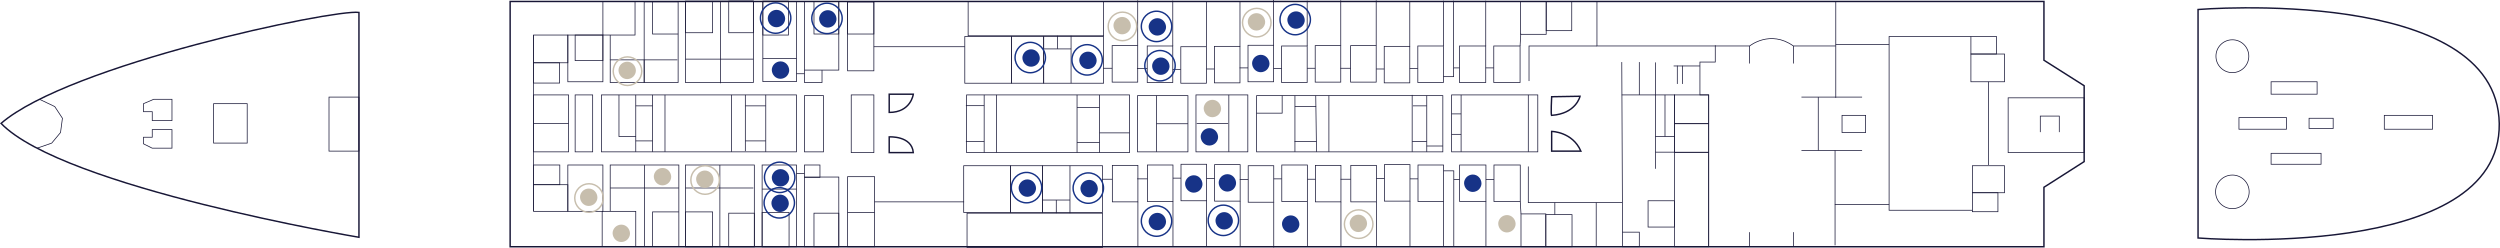
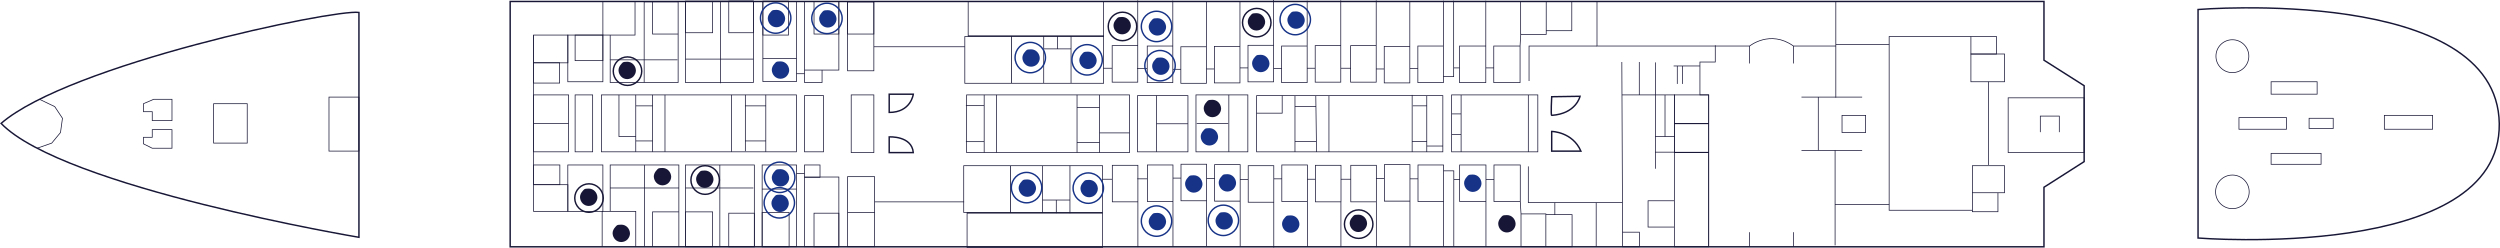
- <svg xmlns="http://www.w3.org/2000/svg" viewBox="0 0 3421.93 339.26">
+ <svg xmlns="http://www.w3.org/2000/svg" id="Layer_1" version="1.1" viewBox="0 0 3421.9 339.3">
  <defs>
-     <style>.cls-1{stroke:#c7bead;}.cls-1,.cls-2,.cls-3,.cls-4{fill:none;stroke-miterlimit:10;}.cls-1,.cls-2,.cls-4{stroke-width:2px;}.cls-2{stroke:#173387;}.cls-5{fill:#173387;}.cls-3,.cls-4{stroke:#171636;}.cls-6{fill:#c7bead;}</style>
+     <style>.st0{stroke:#173387}.st0,.st1,.st2{fill:none;stroke-miterlimit:10}.st0,.st2{stroke-width:2px}.st3{fill:#171636}.st4{fill:#173387}.st1,.st2{stroke:#171636}</style>
  </defs>
  <g id="_3eme_plan">
-     <path class="cls-4" d="M3008.63,12.99v312.78s415,33.12,412.28-156.59c-2.72-189.71-412.28-156.19-412.28-156.19Z" />
-     <rect class="cls-3" x="3263.56" y="157.89" width="65.98" height="18.99" />
-     <rect class="cls-3" x="3160.59" y="161.88" width="32.99" height="13.99" />
-     <rect class="cls-3" x="3108.61" y="111.92" width="62.98" height="16.99" />
-     <rect class="cls-3" x="3064.62" y="160.88" width="64.98" height="15.99" />
-     <rect class="cls-3" x="3108.61" y="209.85" width="68.39" height="14.99" />
-     <circle class="cls-3" cx="3055.61" cy="262.6" r="22.99" />
-     <circle class="cls-3" cx="3055.61" cy="76.94" r="22.48" />
-     <polygon class="cls-4" points="2797.69 2 2797.69 82.44 2852.74 117.35 2852.74 221.18 2797.69 256.32 2797.69 337.76 698.26 337.76 698.26 2 2797.69 2" />
-     <rect class="cls-3" x="2748.7" y="133.9" width="104.03" height="74.95" />
-     <rect class="cls-3" x="2697.72" y="73.95" width="45.99" height="37.97" />
-     <rect class="cls-3" x="2699.72" y="226.84" width="43.99" height="36.97" />
-     <rect class="cls-3" x="2699.72" y="263.81" width="34.99" height="25.98" />
-     <rect class="cls-3" x="2697.72" y="49.96" width="34.99" height="23.98" />
-     <polyline class="cls-3" points="2792.69 180.87 2792.69 158.89 2818.69 158.89 2818.69 180.87" />
-     <line class="cls-3" x1="2721.71" y1="111.92" x2="2721.71" y2="225.84" />
-     <polyline class="cls-3" points="2697.72 49.96 2585.75 49.96 2585.75 287.79 2699.72 287.79" />
-     <polyline class="cls-3" points="2511.77 335.76 2511.77 279.8 2585.75 279.8" />
-     <polyline class="cls-3" points="2512.77 2 2512.77 60.96 2585.75 60.96" />
-     <line class="cls-3" x1="2511.77" y1="279.8" x2="2511.77" y2="205.85" />
-     <line class="cls-3" x1="2465.78" y1="205.85" x2="2548.76" y2="205.85" />
-     <line class="cls-3" x1="2512.77" y1="60.96" x2="2512.77" y2="133.9" />
-     <line class="cls-3" x1="2548.76" y1="132.9" x2="2465.78" y2="132.9" />
-     <line class="cls-3" x1="2488.78" y1="132.9" x2="2488.78" y2="205.85" />
-     <rect class="cls-3" x="2521.33" y="157.89" width="32.29" height="23.49" />
-     <path class="cls-3" d="M2185.86,2v60.96h208.94s28.08-22.79,59.98,0h57.98" />
-     <polyline class="cls-3" points="2347.81 61.96 2347.81 84.94 2326.82 84.94 2326.82 129.91 2338.82 129.91 2338.82 337.76" />
-     <rect class="cls-3" x="2291.83" y="129.91" width="46.99" height="38.97" />
-     <rect class="cls-3" x="2291.83" y="169.38" width="46.99" height="38.97" />
-     <rect class="cls-3" x="2291.83" y="208.85" width="46.99" height="128.91" />
-     <rect class="cls-3" x="2255.84" y="274.8" width="35.99" height="35.99" />
-     <rect class="cls-3" x="2220.85" y="317.77" width="22.99" height="19.99" />
-     <rect class="cls-3" x="2265.84" y="129.91" width="26.3" height="78.37" />
-     <line class="cls-3" x1="2290.83" y1="90.29" x2="2326.82" y2="90.29" />
-     <line class="cls-3" x1="2302.77" y1="114.91" x2="2302.77" y2="89.94" />
-     <line class="cls-3" x1="2295.83" y1="114.92" x2="2295.83" y2="89.94" />
-     <polyline class="cls-3" points="2219.85 129.91 2265.84 129.91 2265.84 85.42" />
-     <line class="cls-3" x1="2243.84" y1="84.94" x2="2243.84" y2="129.91" />
-     <line class="cls-3" x1="2219.85" y1="84.94" x2="2220.85" y2="317.77" />
-     <line class="cls-3" x1="2278.99" y1="129.91" x2="2278.99" y2="186.87" />
-     <line class="cls-3" x1="2265.84" y1="208.28" x2="2265.84" y2="231.03" />
-     <line class="cls-3" x1="2394.8" y1="62.95" x2="2394.8" y2="86.94" />
-     <line class="cls-3" x1="2454.78" y1="62.95" x2="2454.78" y2="86.94" />
-     <line class="cls-3" x1="2394.8" y1="337.76" x2="2394.8" y2="317.77" />
-     <line class="cls-3" x1="2454.78" y1="337.76" x2="2454.78" y2="317.77" />
-     <polyline class="cls-3" points="2091.88 227.84 2091.88 277.3 2220.35 277.3" />
-     <line class="cls-3" x1="2184.84" y1="337.76" x2="2184.84" y2="277.3" />
-     <rect class="cls-3" x="2115.88" y="293.79" width="35.86" height="43.97" />
-     <rect class="cls-3" x="2081.89" y="292.79" width="33.99" height="44.97" />
-     <rect class="cls-3" x="2044.9" y="225.84" width="35.99" height="49.96" />
-     <rect class="cls-3" x="1997.91" y="225.84" width="35.99" height="49.96" />
-     <rect class="cls-3" x="1986.91" y="129.91" width="117.97" height="77.94" />
-     <polyline class="cls-3" points="2185.86 62.95 2092.88 62.95 2092.88 110.92" />
-     <line class="cls-3" x1="2080.89" y1="275.8" x2="2081.89" y2="292.79" />
-     <line class="cls-3" x1="2128.22" y1="277.3" x2="2128.22" y2="293.79" />
-     <line class="cls-3" x1="2033.9" y1="275.8" x2="2033.9" y2="337.76" />
-     <line class="cls-3" x1="2033.9" y1="245.82" x2="2044.9" y2="245.82" />
-     <polyline class="cls-3" points="1997.91 245.82 1989.91 245.82 1989.91 337.76" />
-     <polyline class="cls-3" points="1989.91 245.82 1989.91 233.83 1975.92 233.83" />
-     <line class="cls-3" x1="1999.91" y1="129.91" x2="1999.91" y2="207.85" />
-     <line class="cls-3" x1="1986.91" y1="183.87" x2="1999.91" y2="183.87" />
-     <line class="cls-3" x1="1986.91" y1="155.89" x2="1999.91" y2="155.89" />
-     <line class="cls-3" x1="2091.88" y1="129.91" x2="2091.88" y2="207.85" />
-     <line class="cls-3" x1="2265.64" y1="186.87" x2="2292.13" y2="186.87" />
-     <path class="cls-4" d="M2123.87,206.85v-26.98s28.46.4,39.99,26.98h-39.99Z" />
-     <path class="cls-4" d="M2123.87,157.89c-1.37.1,0-25.48,0-25.48l38.84-.65s-5.14,23.79-38.84,26.14Z" />
-     <rect class="cls-3" x="2081.39" y="2" width="34.99" height="44.97" />
-     <rect class="cls-3" x="2116.38" y="2" width="34.99" height="39.97" />
-     <rect class="cls-3" x="1940.92" y="225.84" width="34.99" height="49.96" />
-     <line class="cls-3" x1="1975.92" y1="337.76" x2="1975.92" y2="275.8" />
-     <line class="cls-3" x1="1940.92" y1="244.82" x2="1929.92" y2="244.82" />
-     <rect class="cls-3" x="1894.94" y="225.34" width="34.99" height="49.96" />
-     <line class="cls-3" x1="1929.93" y1="337.26" x2="1929.93" y2="275.3" />
-     <line class="cls-3" x1="1894.94" y1="244.33" x2="1883.94" y2="244.33" />
-     <rect class="cls-3" x="1848.95" y="226.34" width="34.99" height="49.96" />
-     <line class="cls-3" x1="1883.94" y1="338.26" x2="1883.94" y2="276.3" />
-     <line class="cls-3" x1="1848.95" y1="245.32" x2="1834.95" y2="245.32" />
-     <rect class="cls-3" x="1800.46" y="226.34" width="34.99" height="49.96" />
-     <line class="cls-3" x1="1835.45" y1="338.26" x2="1835.45" y2="276.3" />
-     <line class="cls-3" x1="1800.46" y1="245.32" x2="1789.46" y2="245.32" />
-     <rect class="cls-3" x="1754.48" y="225.84" width="34.99" height="49.96" />
-     <line class="cls-3" x1="1789.47" y1="337.76" x2="1789.47" y2="275.8" />
-     <line class="cls-3" x1="1754.48" y1="244.82" x2="1743.48" y2="244.82" />
-     <rect class="cls-3" x="1708.49" y="226.84" width="34.99" height="49.96" />
-     <line class="cls-3" x1="1743.48" y1="338.76" x2="1743.48" y2="276.8" />
-     <line class="cls-3" x1="1708.49" y1="245.82" x2="1696.99" y2="245.82" />
-     <rect class="cls-3" x="1662.5" y="225.34" width="34.99" height="49.96" />
-     <line class="cls-3" x1="1697.49" y1="337.26" x2="1697.49" y2="275.3" />
-     <line class="cls-3" x1="1662.5" y1="244.33" x2="1651.5" y2="244.33" />
-     <rect class="cls-3" x="1616.52" y="224.84" width="34.99" height="49.96" />
-     <line class="cls-3" x1="1651.51" y1="336.76" x2="1651.51" y2="274.8" />
-     <line class="cls-3" x1="1616.52" y1="243.83" x2="1605.52" y2="243.83" />
-     <rect class="cls-3" x="1570.53" y="225.84" width="34.99" height="49.96" />
-     <line class="cls-3" x1="1605.52" y1="337.76" x2="1605.52" y2="275.8" />
-     <line class="cls-3" x1="1570.53" y1="244.82" x2="1556.53" y2="244.82" />
-     <rect class="cls-3" x="1522.54" y="226.34" width="34.99" height="49.96" />
-     <line class="cls-3" x1="1557.53" y1="338.26" x2="1557.53" y2="276.3" />
-     <line class="cls-3" x1="1522.54" y1="245.32" x2="1508.54" y2="245.32" />
-     <rect class="cls-3" x="2044.64" y="62.95" width="35.99" height="49.96" />
-     <rect class="cls-3" x="1997.66" y="62.95" width="35.99" height="49.96" />
-     <line class="cls-3" x1="2080.63" y1="62.95" x2="2081.63" y2="45.97" />
-     <line class="cls-3" x1="2033.65" y1="62.95" x2="2033.65" y2="1" />
-     <line class="cls-3" x1="2033.65" y1="92.93" x2="2044.64" y2="92.93" />
-     <polyline class="cls-3" points="1997.66 92.94 1989.66 92.94 1989.66 1" />
-     <polyline class="cls-3" points="1989.66 92.94 1989.66 104.92 1975.66 104.92" />
-     <rect class="cls-3" x="1940.67" y="62.95" width="34.99" height="49.96" />
-     <line class="cls-3" x1="1975.66" y1="1" x2="1975.66" y2="62.95" />
-     <line class="cls-3" x1="1940.67" y1="93.93" x2="1929.67" y2="93.93" />
-     <rect class="cls-3" x="1894.69" y="63.45" width="34.99" height="49.96" />
-     <line class="cls-3" x1="1929.68" y1="1.5" x2="1929.68" y2="63.45" />
-     <line class="cls-3" x1="1894.69" y1="94.43" x2="1883.69" y2="94.43" />
-     <rect class="cls-3" x="1848.7" y="62.45" width="34.99" height="49.96" />
-     <line class="cls-3" x1="1883.69" y1=".5" x2="1883.69" y2="62.45" />
-     <line class="cls-3" x1="1848.7" y1="93.43" x2="1834.7" y2="93.43" />
-     <rect class="cls-3" x="1800.21" y="62.46" width="34.99" height="49.96" />
-     <line class="cls-3" x1="1835.2" y1=".5" x2="1835.2" y2="62.46" />
-     <line class="cls-3" x1="1800.21" y1="93.43" x2="1789.21" y2="93.43" />
-     <rect class="cls-3" x="1754.23" y="62.96" width="34.99" height="49.96" />
-     <line class="cls-3" x1="1789.22" y1="1" x2="1789.22" y2="62.96" />
-     <line class="cls-3" x1="1754.23" y1="93.93" x2="1743.23" y2="93.93" />
-     <rect class="cls-3" x="1708.24" y="61.96" width="34.99" height="49.96" />
-     <line class="cls-3" x1="1743.23" x2="1743.23" y2="61.96" />
-     <line class="cls-3" x1="1708.24" y1="92.93" x2="1696.74" y2="92.93" />
-     <rect class="cls-3" x="1662.25" y="63.45" width="34.99" height="49.96" />
-     <line class="cls-3" x1="1697.24" y1="1.5" x2="1697.24" y2="63.45" />
-     <line class="cls-3" x1="1662.25" y1="94.43" x2="1651.25" y2="94.43" />
-     <rect class="cls-3" x="1616.27" y="63.95" width="34.99" height="49.96" />
-     <line class="cls-3" x1="1651.26" y1="2" x2="1651.26" y2="63.95" />
-     <line class="cls-3" x1="1616.27" y1="94.93" x2="1605.26" y2="94.93" />
-     <rect class="cls-3" x="1570.28" y="62.95" width="34.99" height="49.96" />
-     <line class="cls-3" x1="1605.27" y1="1" x2="1605.27" y2="62.95" />
-     <line class="cls-3" x1="1570.28" y1="93.93" x2="1556.28" y2="93.93" />
-     <rect class="cls-3" x="1522.29" y="62.45" width="34.99" height="49.96" />
-     <line class="cls-3" x1="1557.28" y1=".5" x2="1557.28" y2="62.45" />
-     <line class="cls-3" x1="1522.29" y1="93.43" x2="1510.04" y2="93.43" />
-     <rect class="cls-3" x="1719.99" y="130.91" width="254.93" height="76.95" />
-     <rect class="cls-3" x="1637.01" y="129.91" width="70.98" height="77.94" />
-     <rect class="cls-3" x="1557.03" y="130.91" width="68.98" height="76.95" />
-     <rect class="cls-3" x="1323.09" y="129.91" width="222.94" height="78.94" />
-     <rect class="cls-3" x="1319.09" y="226.84" width="63.95" height="63.95" />
-     <rect class="cls-3" x="1427.07" y="226.84" width="81.98" height="63.95" />
-     <rect class="cls-3" x="1383.05" y="226.84" width="44.02" height="63.95" />
-     <rect class="cls-3" x="1323.66" y="291.79" width="185.38" height="46.97" />
-     <line class="cls-3" x1="1952.92" y1="130.91" x2="1952.92" y2="207.85" />
-     <line class="cls-3" x1="1932.93" y1="129.91" x2="1932.93" y2="207.85" />
-     <line class="cls-3" x1="1952.92" y1="144.9" x2="1933.93" y2="144.9" />
-     <line class="cls-3" x1="1952.92" y1="193.86" x2="1932.93" y2="193.86" />
-     <line class="cls-3" x1="1952.92" y1="199.85" x2="1974.92" y2="199.85" />
-     <line class="cls-3" x1="1818.96" y1="207.85" x2="1818.96" y2="130.91" />
-     <line class="cls-3" x1="1800.96" y1="130.91" x2="1801.96" y2="207.85" />
-     <line class="cls-3" x1="1772.47" y1="207.85" x2="1772.47" y2="130.91" />
-     <line class="cls-3" x1="1801.46" y1="145.9" x2="1772.47" y2="145.9" />
-     <line class="cls-3" x1="1801.96" y1="193.86" x2="1771.98" y2="193.86" />
-     <polyline class="cls-3" points="1719.99 154.89 1754.98 154.89 1754.98 130.91" />
-     <line class="cls-3" x1="1682" y1="129.91" x2="1682" y2="207.85" />
-     <line class="cls-3" x1="1638.01" y1="168.88" x2="1681" y2="168.88" />
-     <line class="cls-3" x1="1583.02" y1="130.91" x2="1583.02" y2="207.85" />
-     <line class="cls-3" x1="1626.01" y1="169.38" x2="1583.02" y2="169.38" />
-     <line class="cls-3" x1="1505.04" y1="129.91" x2="1505.04" y2="208.85" />
-     <line class="cls-3" x1="1546.03" y1="181.87" x2="1505.04" y2="181.87" />
-     <line class="cls-3" x1="1474.23" y1="129.91" x2="1474.23" y2="208.85" />
-     <line class="cls-3" x1="1505.04" y1="147.24" x2="1474.23" y2="147.24" />
-     <line class="cls-3" x1="1505.04" y1="194.86" x2="1474.23" y2="194.86" />
-     <line class="cls-3" x1="1364.08" y1="129.91" x2="1364.08" y2="208.85" />
-     <line class="cls-3" x1="1347.09" y1="129.91" x2="1347.09" y2="208.85" />
-     <line class="cls-3" x1="1322.09" y1="193.86" x2="1347.09" y2="193.86" />
-     <line class="cls-3" x1="1322.09" y1="144.64" x2="1347.09" y2="144.64" />
-     <line class="cls-3" x1="1464.54" y1="226.84" x2="1464.54" y2="291.79" />
-     <line class="cls-3" x1="1427.07" y1="273.8" x2="1464.54" y2="273.8" />
-     <line class="cls-3" x1="1445.8" y1="291.79" x2="1445.8" y2="273.8" />
-     <rect class="cls-3" x="1320.59" y="49.96" width="63.95" height="63.95" />
-     <rect class="cls-3" x="1428.57" y="49.96" width="81.98" height="63.95" />
-     <rect class="cls-3" x="1384.55" y="49.96" width="44.02" height="63.95" />
-     <rect class="cls-3" x="1325.16" y="2" width="185.38" height="46.97" />
-     <line class="cls-3" x1="1466.04" y1="113.92" x2="1466.04" y2="48.96" />
-     <line class="cls-3" x1="1428.57" y1="66.95" x2="1466.04" y2="66.95" />
-     <line class="cls-3" x1="1447.3" y1="48.96" x2="1447.3" y2="66.95" />
-     <rect class="cls-3" x="1101.15" y="130.91" width="25.99" height="76.95" />
-     <rect class="cls-3" x="1160.14" y="241.83" width="36.99" height="95.93" />
-     <line class="cls-3" x1="1319.59" y1="276.3" x2="1197.13" y2="276.3" />
-     <line class="cls-3" x1="1160.14" y1="290.79" x2="1197.13" y2="290.79" />
-     <rect class="cls-3" x="1165.14" y="129.91" width="30.99" height="78.94" />
-     <rect class="cls-3" x="1101.15" y="242.33" width="46.99" height="95.43" />
-     <rect class="cls-3" x="1101.15" y="225.84" width="21.18" height="16.9" />
-     <rect class="cls-3" x="1043.17" y="225.84" width="46.99" height="111.92" />
-     <line class="cls-3" x1="1101.15" y1="237.54" x2="1090.16" y2="237.54" />
-     <line class="cls-3" x1="1043.17" y1="258.81" x2="1090.16" y2="258.81" />
-     <rect class="cls-3" x="938.2" y="225.84" width="94.29" height="111.92" />
-     <rect class="cls-3" x="1160.14" y="2.5" width="35.99" height="94.43" />
-     <rect class="cls-3" x="823.23" y="129.91" width="266.93" height="77.94" />
-     <rect class="cls-3" x="1044.17" y="2.25" width="46.04" height="109.42" />
-     <rect class="cls-3" x="938.2" y="1.5" width="92.97" height="111.42" />
-     <line class="cls-3" x1="1196.13" y1="63.95" x2="1320.59" y2="63.95" />
-     <path class="cls-4" d="M1217.12,153.89v-24.98h32.99s-3.14,24.98-32.99,24.98Z" />
-     <path class="cls-4" d="M1217.12,208.85v-21.48s30.86-1.91,32.99,21.48h-32.99Z" />
-     <rect class="cls-3" x="1101.15" y="2" width="46.99" height="93.93" />
-     <polyline class="cls-3" points="1101.15 95.93 1101.15 112.92 1125.15 112.92 1125.15 95.93" />
-     <line class="cls-3" x1="1090.21" y1="100.93" x2="1101.15" y2="100.93" />
-     <line class="cls-3" x1="1044.17" y1="79.94" x2="1090.21" y2="79.94" />
-     <line class="cls-3" x1="986.19" y1="1.5" x2="986.19" y2="113.92" />
-     <line class="cls-3" x1="938.2" y1="80.94" x2="1031.17" y2="80.94" />
-     <line class="cls-3" x1="1048.17" y1="129.91" x2="1048.17" y2="207.85" />
-     <line class="cls-3" x1="1020.18" y1="129.91" x2="1020.18" y2="206.85" />
-     <line class="cls-3" x1="1048.17" y1="144.9" x2="1020.18" y2="144.9" />
-     <line class="cls-3" x1="1048.17" y1="192.86" x2="1020.18" y2="192.86" />
-     <line class="cls-3" x1="1001.18" y1="129.91" x2="1001.18" y2="207.85" />
-     <line class="cls-3" x1="910.21" y1="129.91" x2="910.21" y2="207.85" />
-     <line class="cls-3" x1="893.21" y1="129.91" x2="893.21" y2="207.85" />
-     <line class="cls-3" x1="870.22" y1="129.91" x2="870.22" y2="207.85" />
-     <line class="cls-3" x1="893.21" y1="144.9" x2="870.22" y2="144.9" />
-     <line class="cls-3" x1="893.21" y1="192.86" x2="870.22" y2="192.86" />
-     <polyline class="cls-3" points="847.22 129.91 847.22 186.87 870.56 186.87" />
-     <line class="cls-3" x1="985.35" y1="225.84" x2="985.35" y2="337.76" />
-     <line class="cls-3" x1="938.2" y1="257.32" x2="1031.17" y2="257.32" />
-     <polyline class="cls-3" points="824.23 337.76 824.23 289.29 835.23 289.29 835.23 225.84 929.2 225.84 929.2 337.76" />
-     <line class="cls-3" x1="882.21" y1="337.76" x2="882.21" y2="225.84" />
-     <line class="cls-3" x1="835.23" y1="257.32" x2="929.2" y2="257.32" />
-     <polyline class="cls-3" points="835.23 289.29 870.22 289.29 870.22 337.76" />
-     <polyline class="cls-3" points="893.21 337.76 893.21 290.04 929.2 290.04" />
-     <rect class="cls-3" x="938.2" y="290.04" width="37.19" height="47.72" />
-     <rect class="cls-3" x="997.47" y="291.79" width="35.03" height="45.97" />
-     <rect class="cls-3" x="1043.17" y="290.79" width="36.88" height="46.97" />
-     <rect class="cls-3" x="1114.15" y="291.79" width="33.99" height="45.97" />
-     <rect class="cls-3" x="1160.14" y="2.5" width="35.99" height="44.07" />
-     <rect class="cls-3" x="1114.15" y="1.99" width="33.99" height="44.57" />
-     <rect class="cls-3" x="1044.17" y="1.5" width="34.99" height="46.47" />
-     <rect class="cls-3" x="997.47" y="1.5" width="33.71" height="43.3" />
-     <rect class="cls-3" x="938.2" y="1.99" width="37.19" height="42.81" />
-     <rect class="cls-3" x="881.71" y="2.5" width="46.49" height="110.42" />
-     <rect class="cls-3" x="825.23" y="1.99" width="43.99" height="45.97" />
-     <rect class="cls-3" x="835.23" y="81.94" width="46.49" height="30.98" />
-     <line class="cls-3" x1="927.2" y1="81.94" x2="881.71" y2="81.94" />
-     <polyline class="cls-3" points="893.21 1.99 893.21 46.57 928.2 46.57" />
-     <line class="cls-3" x1="835.23" y1="81.94" x2="835.23" y2="47.97" />
-     <rect class="cls-3" x="777.24" y="47.97" width="47.99" height="63.95" />
-     <rect class="cls-3" x="730.26" y="47.96" width="46.99" height="37.97" />
-     <rect class="cls-3" x="787.24" y="47.96" width="37.99" height="34.98" />
-     <rect class="cls-3" x="730.26" y="85.94" width="35.68" height="27.75" />
-     <rect class="cls-3" x="787.24" y="129.91" width="23.99" height="77.94" />
-     <rect class="cls-3" x="730.26" y="129.91" width="47.99" height="77.94" />
-     <rect class="cls-3" x="777.24" y="225.84" width="47.99" height="63.45" />
-     <rect class="cls-3" x="730.26" y="225.84" width="35.99" height="26.98" />
-     <rect class="cls-3" x="730.26" y="252.82" width="46.99" height="36.47" />
-     <line class="cls-3" x1="730.26" y1="47.96" x2="730.26" y2="288.79" />
-     <line class="cls-3" x1="730.26" y1="168.88" x2="778.24" y2="168.88" />
-     <path class="cls-4" d="M491.32,16.99v307.78S86.61,256.94,1.45,168.89C94.5,88.43,455.9,12.53,491.32,16.99Z" />
-     <polyline class="cls-3" points="54.03 135.9 74.95 145.88 85.46 161.88 82.85 181.38 70.81 195.86 50.72 202.85" />
-     <polygon class="cls-3" points="196.41 141.9 196.41 152.9 208.4 152.9 208.4 165 235.39 165 235.39 135.9 210.4 135.9 196.41 141.9" />
-     <polygon class="cls-3" points="196.41 196.85 196.4 187.86 208.4 187.87 208.4 177.36 235.39 177.36 235.39 202.85 208.4 202.85 196.41 196.85" />
-     <rect class="cls-3" x="292.37" y="141.9" width="45.99" height="53.96" />
-     <rect class="cls-3" x="450.33" y="132.9" width="40.99" height="73.95" />
+     <path class="st2" d="M3008.6 13v312.8s415 33.1 412.3-156.6C3418.2-20.5 3008.6 13 3008.6 13Z" />
+     <path class="st1" d="M3263.6 157.9h66v19h-66zM3160.6 161.9h33v14h-33zM3108.6 111.9h63v17h-63zM3064.6 160.9h65v16h-65zM3108.6 209.9h68.4v15h-68.4z" />
+     <circle class="st1" cx="3055.6" cy="262.6" r="23" />
+     <circle class="st1" cx="3055.6" cy="76.9" r="22.5" />
+     <path class="st2" d="M2797.7 2v80.4l55 34.9v103.9l-55 35.1v81.5H698.3V2h2099.4z" />
+     <path class="st1" d="M2748.7 133.9h104v74.9h-104zM2697.7 73.9h46v38h-46zM2699.7 226.8h44v37h-44zM2699.7 263.8h35v26h-35z" />
+     <path class="st1" d="M2697.7 50h35v24h-35zM2792.7 180.9v-22h26v22M2721.7 111.9v113.9" />
+     <path class="st1" d="M2697.7 50h-111.9v237.8h113.9" />
+     <path class="st1" d="M2511.8 335.8v-56h74M2512.8 2v59h73M2511.8 279.8v-73.9M2465.8 205.9h83M2512.8 61v72.9M2548.8 132.9h-83M2488.8 132.9v73M2521.3 157.9h32.3v23.5h-32.3zM2185.9 2v61h208.9s28.1-22.8 60 0h58" />
+     <path class="st1" d="M2347.8 62v22.9h-21v45h12v207.9" />
+     <path class="st1" d="M2291.8 129.9h47v39h-47zM2291.8 169.4h47v39h-47zM2291.8 208.9h47v128.9h-47zM2255.8 274.8h36v36h-36zM2220.9 317.8h23v20h-23z" />
+     <path class="st1" d="M2265.8 129.9h26.3v78.4h-26.3zM2290.8 90.3h36M2302.8 114.9v-25M2295.8 114.9v-25M2219.9 129.9h45.9V85.4M2243.8 84.9v45M2219.9 84.9l1 232.9M2279 129.9v57M2265.8 208.3V231M2394.8 63v23.9M2454.8 63v23.9M2394.8 337.8v-20M2454.8 337.8v-20M2091.9 227.8v49.5h128.5M2184.8 337.8v-60.5M2115.9 293.8h35.9v44h-35.9zM2081.9 292.8h34v45h-34zM2044.9 225.8h36v50h-36zM1997.9 225.8h36v50h-36zM1986.9 129.9h118v77.9h-118zM2185.9 63h-93v47.9M2080.9 275.8l1 17M2128.2 277.3v16.5M2033.9 275.8v62M2033.9 245.8h11M1997.9 245.8h-8v92M1989.9 245.8v-12h-14M1999.9 129.9v78M1986.9 183.9h13M1986.9 155.9h13M2091.9 129.9v78M2265.6 186.9h26.5" />
+     <path class="st2" d="M2123.9 206.9v-27s28.5.4 40 27h-40ZM2123.9 157.9c-1.4.1 0-25.5 0-25.5l38.8-.6s-5.1 23.8-38.8 26.1Z" />
+     <path class="st1" d="M2081.4 2h35v45h-35zM2116.4 2h35v40h-35zM1940.9 225.8h35v50h-35zM1975.9 337.8v-62M1940.9 244.8h-11M1894.9 225.3h35v50h-35zM1929.9 337.3v-62M1894.9 244.3h-11M1848.9 226.3h35v50h-35zM1883.9 338.3v-62M1848.9 245.3h-14M1800.5 226.3h35v50h-35zM1835.4 338.3v-62M1800.5 245.3h-11M1754.5 225.8h35v50h-35zM1789.5 337.8v-62M1754.5 244.8h-11M1708.5 226.8h35v50h-35zM1743.5 338.8v-62M1708.5 245.8H1697M1662.5 225.3h35v50h-35zM1697.5 337.3v-62M1662.5 244.3h-11M1616.5 224.8h35v50h-35zM1651.5 336.8v-62M1616.5 243.8h-11M1570.5 225.8h35v50h-35zM1605.5 337.8v-62M1570.5 244.8h-14M1522.5 226.3h35v50h-35zM1557.5 338.3v-62M1522.5 245.3h-14M2044.6 63h36v50h-36zM1997.7 63h36v50h-36zM2080.6 63l1-17M2033.7 63V1M2033.7 92.9h10.9M1997.7 92.9h-8V1M1989.7 92.9v12h-14M1940.7 63h35v50h-35zM1975.7 1v62M1940.7 93.9h-11M1894.7 63.5h35v50h-35zM1929.7 1.5v62M1894.7 94.4h-11M1848.7 62.5h35v50h-35zM1883.7.5v62M1848.7 93.4h-14M1800.2 62.5h35v50h-35zM1835.2.5v62M1800.2 93.4h-11M1754.2 63h35v50h-35zM1789.2 1v62M1754.2 93.9h-11M1708.2 62h35v50h-35zM1743.2 0v62M1708.2 92.9h-11.5M1662.2 63.5h35v50h-35zM1697.2 1.5v62M1662.2 94.4h-11M1616.3 64h35v50h-35zM1651.3 2v62M1616.3 94.9h-11M1570.3 63h35v50h-35zM1605.3 1v62M1570.3 93.9h-14M1522.3 62.5h35v50h-35zM1557.3.5v62M1522.3 93.4H1510M1720 130.9h254.9v76.9H1720zM1637 129.9h71v77.9h-71zM1557 130.9h69v76.9h-69zM1323.1 129.9H1546v78.9h-222.9zM1319.1 226.8h63.9v64h-63.9zM1427.1 226.8h82v64h-82zM1383.1 226.8h44v64h-44zM1323.7 291.8h185.4v47h-185.4zM1952.9 130.9v77M1932.9 129.9v78M1952.9 144.9h-19M1952.9 193.9h-20M1952.9 199.9h22M1819 207.9v-77M1801 130.9l1 77M1772.5 207.9v-77M1801.5 145.9h-29M1802 193.9h-30" />
+     <path class="st1" d="M1720 154.9h35v-24M1682 129.9v78M1638 168.9h43M1583 130.9v77M1626 169.4h-43M1505 129.9v79M1546 181.9h-41M1474.2 129.9v79M1505 147.2h-30.8M1505 194.9h-30.8M1364.1 129.9v79M1347.1 129.9v79M1322.1 193.9h25M1322.1 144.6h25M1464.5 226.8v65M1427.1 273.8h37.4M1445.8 291.8v-18M1320.6 50h63.9v64h-63.9zM1428.6 50h82v64h-82zM1384.6 50h44v64h-44zM1325.2 2h185.4v47h-185.4zM1466 113.9V49M1428.6 66.9h37.4M1447.3 49v17.9M1101.2 130.9h26v76.9h-26zM1160.1 241.8h37v95.9h-37zM1319.6 276.3h-122.5M1160.1 290.8h37M1165.1 129.9h31v78.9h-31zM1101.2 242.3h47v95.4h-47z" />
+     <path class="st1" d="M1101.2 225.8h21.2v16.9h-21.2zM1043.2 225.8h47v111.9h-47zM1101.2 237.5h-11M1043.2 258.8h47M938.2 225.8h94.3v111.9h-94.3zM1160.1 2.5h36v94.4h-36zM823.2 129.9h266.9v77.9H823.2zM1044.2 2.2h46v109.4h-46zM938.2 1.5h93v111.4h-93zM1196.1 64h124.5" />
+     <path class="st2" d="M1217.1 153.9v-25h33s-3.1 25-33 25ZM1217.1 208.9v-21.5s30.9-1.9 33 21.5h-33Z" />
+     <path class="st1" d="M1101.2 2h47v93.9h-47zM1101.2 95.9v17h24v-17M1090.2 100.9h11M1044.2 79.9h46M986.2 1.5v112.4M938.2 80.9h93M1048.2 129.9v78M1020.2 129.9v77M1048.2 144.9h-28M1048.2 192.9h-28M1001.2 129.9v78M910.2 129.9v78M893.2 129.9v78M870.2 129.9v78M893.2 144.9h-23M893.2 192.9h-23M847.2 129.9v57h23.4M985.3 225.8v112M938.2 257.3h93M824.2 337.8v-48.5h11v-63.5h94v112M882.2 337.8v-112M835.2 257.3h94" />
+     <path class="st1" d="M835.2 289.3h35v48.5M893.2 337.8V290h36M938.2 290h37.2v47.7h-37.2zM997.5 291.8h35v46h-35zM1043.2 290.8h36.9v47h-36.9zM1114.2 291.8h34v46h-34zM1160.1 2.5h36v44.1h-36zM1114.2 2h34v44.6h-34zM1044.2 1.5h35V48h-35zM997.5 1.5h33.7v43.3h-33.7zM938.2 2h37.2v42.8h-37.2zM881.7 2.5h46.5v110.4h-46.5zM825.2 2h44v46h-44zM835.2 81.9h46.5v31h-46.5zM927.2 81.9h-45.5" />
+     <path class="st1" d="M893.2 2v44.6h35M835.2 81.9V48M777.2 48h48v63.9h-48z" />
+     <path class="st1" d="M730.3 48h47v38h-47zM787.2 48h38v35h-38z" />
+     <path class="st1" d="M730.3 85.9H766v27.8h-35.7zM787.2 129.9h24v77.9h-24zM730.3 129.9h48v77.9h-48zM777.2 225.8h48v63.5h-48zM730.3 225.8h36v27h-36z" />
+     <path class="st1" d="M730.3 252.8h47v36.5h-47zM730.3 48v240.8M730.3 168.9h47.9" />
+     <path class="st2" d="M491.3 17v307.8S86.6 256.9 1.5 168.9C94.5 88.4 455.9 12.5 491.3 17Z" />
+     <path class="st1" d="m54 135.9 20.9 10 10.6 16-2.7 19.5-12 14.5-20.1 7M196.4 141.9v11h12V165h27v-29.1h-25l-14 6zM196.4 196.9v-9h12v-10.5h27v25.5h-27l-12-6zM292.4 141.9h46v54h-46zM450.3 132.9h41v73.9h-41z" />
  </g>
  <g id="points">
-     <path class="cls-6" d="M850.42,331.28c3.05,0,6.26-1.33,8.42-3.49s3.62-5.45,3.49-8.42c-.29-6.45-5.23-11.91-11.91-11.91-3.05,0-6.26,1.33-8.42,3.49s-3.62,5.45-3.49,8.42c.29,6.45,5.23,11.91,11.91,11.91h0Z" />
-     <path class="cls-6" d="M906.82,253.73c3.05,0,6.26-1.33,8.42-3.49s3.62-5.45,3.49-8.42c-.29-6.45-5.23-11.91-11.91-11.91-3.05,0-6.26,1.33-8.42,3.49s-3.62,5.45-3.49,8.42c.29,6.45,5.23,11.91,11.91,11.91h0Z" />
-     <path class="cls-6" d="M1659.5,160.44c3.05,0,6.26-1.33,8.42-3.49s3.62-5.45,3.49-8.42c-.29-6.45-5.23-11.91-11.91-11.91-3.05,0-6.26,1.33-8.42,3.49s-3.62,5.45-3.49,8.42c.29,6.45,5.23,11.91,11.91,11.91h0Z" />
-     <path class="cls-6" d="M2062.64,318.19c3.05,0,6.26-1.33,8.42-3.49,2.07-2.07,3.62-5.45,3.49-8.42-.29-6.45-5.23-11.91-11.91-11.91-3.05,0-6.26,1.33-8.42,3.49s-3.62,5.45-3.49,8.42c.29,6.45,5.23,11.91,11.91,11.91h0Z" />
-     <path class="cls-5" d="M1133.08,37.74c3.05,0,6.26-1.33,8.42-3.49s3.62-5.45,3.49-8.42c-.29-6.45-5.23-11.91-11.91-11.91-3.05,0-6.26,1.33-8.42,3.49s-3.62,5.45-3.49,8.42c.29,6.45,5.23,11.91,11.91,11.91h0Z" />
-     <path class="cls-5" d="M1680,262.23c3.05,0,6.26-1.33,8.42-3.49s3.62-5.45,3.49-8.42c-.29-6.45-5.23-11.91-11.91-11.91-3.05,0-6.26,1.33-8.42,3.49s-3.62,5.45-3.49,8.42c.29,6.45,5.23,11.91,11.91,11.91h0Z" />
-     <path class="cls-5" d="M1634.01,263.72c3.05,0,6.26-1.33,8.42-3.49s3.62-5.45,3.49-8.42c-.29-6.45-5.23-11.91-11.91-11.91-3.05,0-6.26,1.33-8.42,3.49s-3.62,5.45-3.49,8.42c.29,6.45,5.23,11.91,11.91,11.91h0Z" />
-     <path class="cls-5" d="M1766.65,318.63c3.05,0,6.26-1.33,8.42-3.49s3.62-5.45,3.49-8.42c-.29-6.45-5.23-11.91-11.91-11.91-3.05,0-6.26,1.33-8.42,3.49s-3.62,5.45-3.49,8.42c.29,6.45,5.23,11.91,11.91,11.91h0Z" />
-     <path class="cls-5" d="M2015.9,262.73c3.05,0,6.26-1.33,8.42-3.49,2.07-2.07,3.62-5.45,3.49-8.42-.29-6.45-5.23-11.91-11.91-11.91-3.05,0-6.26,1.33-8.42,3.49s-3.62,5.45-3.49,8.42c.29,6.45,5.23,11.91,11.91,11.91h0Z" />
-     <path class="cls-5" d="M1655.4,199.23c3.05,0,6.26-1.33,8.42-3.49s3.62-5.45,3.49-8.42c-.29-6.45-5.23-11.91-11.91-11.91-3.05,0-6.26,1.33-8.42,3.49s-3.62,5.45-3.49,8.42c.29,6.45,5.23,11.91,11.91,11.91h0Z" />
-     <circle class="cls-2" cx="1131.95" cy="25.18" r="20.8" />
-     <path class="cls-5" d="M1062.8,37.29c3.05,0,6.26-1.33,8.42-3.49s3.62-5.45,3.49-8.42c-.29-6.45-5.23-11.91-11.91-11.91-3.05,0-6.26,1.33-8.42,3.49s-3.62,5.45-3.49,8.42c.29,6.45,5.23,11.91,11.91,11.91h0Z" />
-     <circle class="cls-2" cx="1061.66" cy="24.73" r="20.8" />
-     <path class="cls-5" d="M1068.32,255.3c3.05,0,6.26-1.33,8.42-3.49s3.62-5.45,3.49-8.42c-.29-6.45-5.23-11.91-11.91-11.91-3.05,0-6.26,1.33-8.42,3.49s-3.62,5.45-3.49,8.42c.29,6.45,5.23,11.91,11.91,11.91h0Z" />
-     <path class="cls-5" d="M1068.32,107.84c3.05,0,6.26-1.33,8.42-3.49s3.62-5.45,3.49-8.42c-.29-6.45-5.23-11.91-11.91-11.91-3.05,0-6.26,1.33-8.42,3.49s-3.62,5.45-3.49,8.42c.29,6.45,5.23,11.91,11.91,11.91h0Z" />
-     <circle class="cls-2" cx="1067.19" cy="242.74" r="20.8" />
-     <path class="cls-5" d="M1067.8,290.18c3.05,0,6.26-1.33,8.42-3.49s3.62-5.45,3.49-8.42c-.29-6.45-5.23-11.91-11.91-11.91-3.05,0-6.26,1.33-8.42,3.49s-3.62,5.45-3.49,8.42c.29,6.45,5.23,11.91,11.91,11.91h0Z" />
-     <circle class="cls-2" cx="1066.66" cy="277.62" r="20.8" />
-     <path class="cls-5" d="M1584.15,48.71c3.05,0,6.26-1.33,8.42-3.49s3.62-5.45,3.49-8.42c-.29-6.45-5.23-11.91-11.91-11.91-3.05,0-6.26,1.33-8.42,3.49s-3.62,5.45-3.49,8.42c.29,6.45,5.23,11.91,11.91,11.91h0Z" />
-     <circle class="cls-2" cx="1583.02" cy="36.16" r="20.8" />
-     <path class="cls-5" d="M1773.99,39.37c3.05,0,6.26-1.33,8.42-3.49s3.62-5.45,3.49-8.42c-.29-6.45-5.23-11.91-11.91-11.91-3.05,0-6.26,1.33-8.42,3.49s-3.62,5.45-3.49,8.42c.29,6.45,5.23,11.91,11.91,11.91h0Z" />
-     <circle class="cls-2" cx="1772.86" cy="26.81" r="20.8" />
-     <path class="cls-5" d="M1588.9,102.49c3.05,0,6.26-1.33,8.42-3.49s3.62-5.45,3.49-8.42c-.29-6.45-5.23-11.91-11.91-11.91-3.05,0-6.26,1.33-8.42,3.49s-3.62,5.45-3.49,8.42c.29,6.45,5.23,11.91,11.91,11.91h0Z" />
-     <circle class="cls-2" cx="1587.77" cy="89.94" r="20.8" />
-     <path class="cls-5" d="M1411.33,91.31c3.05,0,6.26-1.33,8.42-3.49s3.62-5.45,3.49-8.42c-.29-6.45-5.23-11.91-11.91-11.91-3.05,0-6.26,1.33-8.42,3.49s-3.62,5.45-3.49,8.42c.29,6.45,5.23,11.91,11.91,11.91h0Z" />
-     <circle class="cls-2" cx="1410.19" cy="78.76" r="20.8" />
-     <path class="cls-5" d="M1489.17,94.5c3.05,0,6.26-1.33,8.42-3.49,2.07-2.07,3.62-5.45,3.49-8.42-.29-6.45-5.23-11.91-11.91-11.91-3.05,0-6.26,1.33-8.42,3.49s-3.62,5.45-3.49,8.42c.29,6.45,5.23,11.91,11.91,11.91h0Z" />
-     <circle class="cls-2" cx="1488.04" cy="81.94" r="20.8" />
-     <path class="cls-5" d="M1675.63,314.16c3.05,0,6.26-1.33,8.42-3.49s3.62-5.45,3.49-8.42c-.29-6.45-5.23-11.91-11.91-11.91-3.05,0-6.26,1.33-8.42,3.49s-3.62,5.45-3.49,8.42c.29,6.45,5.23,11.91,11.91,11.91h0Z" />
-     <circle class="cls-2" cx="1674.5" cy="301.6" r="20.8" />
-     <path class="cls-5" d="M1584.15,315.16c3.05,0,6.26-1.33,8.42-3.49s3.62-5.45,3.49-8.42c-.29-6.45-5.23-11.91-11.91-11.91-3.05,0-6.26,1.33-8.42,3.49s-3.62,5.45-3.49,8.42c.29,6.45,5.23,11.91,11.91,11.91h0Z" />
-     <circle class="cls-2" cx="1583.02" cy="302.6" r="20.8" />
-     <path class="cls-5" d="M1406.19,269.38c3.05,0,6.26-1.33,8.42-3.49s3.62-5.45,3.49-8.42c-.29-6.45-5.23-11.91-11.91-11.91-3.05,0-6.26,1.33-8.42,3.49s-3.62,5.45-3.49,8.42c.29,6.45,5.23,11.91,11.91,11.91h0Z" />
-     <circle class="cls-2" cx="1405.06" cy="256.82" r="20.8" />
-     <path class="cls-5" d="M1490.77,270.03c3.05,0,6.26-1.33,8.42-3.49s3.62-5.45,3.49-8.42c-.29-6.45-5.23-11.91-11.91-11.91-3.05,0-6.26,1.33-8.42,3.49s-3.62,5.45-3.49,8.42c.29,6.45,5.23,11.91,11.91,11.91h0Z" />
-     <circle class="cls-2" cx="1489.64" cy="257.47" r="20.8" />
-     <path class="cls-5" d="M1725.73,98.84c3.05,0,6.26-1.33,8.42-3.49s3.62-5.45,3.49-8.42c-.29-6.45-5.23-11.91-11.91-11.91-3.05,0-6.26,1.33-8.42,3.49s-3.62,5.45-3.49,8.42c.29,6.45,5.23,11.91,11.91,11.91h0Z" />
-     <path class="cls-6" d="M1535.97,47c3.05,0,6.26-1.33,8.42-3.49s3.62-5.45,3.49-8.42c-.29-6.45-5.23-11.91-11.91-11.91-3.05,0-6.26,1.33-8.42,3.49s-3.62,5.45-3.49,8.42c.29,6.45,5.23,11.91,11.91,11.91h0Z" />
-     <ellipse class="cls-1" cx="1536.38" cy="36.16" rx="19.54" ry="19.55" />
-     <path class="cls-6" d="M1719.82,41.83c3.05,0,6.26-1.33,8.42-3.49s3.62-5.45,3.49-8.42c-.29-6.45-5.23-11.91-11.91-11.91-3.05,0-6.26,1.33-8.42,3.49s-3.62,5.45-3.49,8.42c.29,6.45,5.23,11.91,11.91,11.91h0Z" />
-     <ellipse class="cls-1" cx="1720.23" cy="30.98" rx="19.54" ry="19.55" />
-     <path class="cls-6" d="M1859.29,317.63c3.05,0,6.26-1.33,8.42-3.49s3.62-5.45,3.49-8.42c-.29-6.45-5.23-11.91-11.91-11.91-3.05,0-6.26,1.33-8.42,3.49s-3.62,5.45-3.49,8.42c.29,6.45,5.23,11.91,11.91,11.91h0Z" />
-     <ellipse class="cls-1" cx="1859.7" cy="306.78" rx="19.54" ry="19.55" />
-     <path class="cls-6" d="M805.82,281.91c3.05,0,6.26-1.33,8.42-3.49s3.62-5.45,3.49-8.42c-.29-6.45-5.23-11.91-11.91-11.91-3.05,0-6.26,1.33-8.42,3.49s-3.62,5.45-3.49,8.42c.29,6.45,5.23,11.91,11.91,11.91h0Z" />
-     <ellipse class="cls-1" cx="806.23" cy="271.06" rx="19.54" ry="19.55" />
-     <path class="cls-6" d="M858.48,108.28c3.05,0,6.26-1.33,8.42-3.49s3.62-5.45,3.49-8.42c-.29-6.45-5.23-11.91-11.91-11.91-3.05,0-6.26,1.33-8.42,3.49s-3.62,5.45-3.49,8.42c.29,6.45,5.23,11.91,11.91,11.91h0Z" />
-     <ellipse class="cls-1" cx="858.89" cy="97.43" rx="19.54" ry="19.55" />
-     <path class="cls-6" d="M964.74,257.24c3.05,0,6.26-1.33,8.42-3.49s3.62-5.45,3.49-8.42c-.29-6.45-5.23-11.91-11.91-11.91-3.05,0-6.26,1.33-8.42,3.49s-3.62,5.45-3.49,8.42c.29,6.45,5.23,11.91,11.91,11.91h0Z" />
-     <ellipse class="cls-1" cx="965.15" cy="246.39" rx="19.54" ry="19.55" />
+     <path class="st3" d="M850.4 331.3c3 0 6.3-1.3 8.4-3.5s3.6-5.5 3.5-8.4c-.3-6.5-5.2-11.9-11.9-11.9s-6.3 1.3-8.4 3.5-3.6 5.5-3.5 8.4c.3 6.5 5.2 11.9 11.9 11.9ZM906.8 253.7c3 0 6.3-1.3 8.4-3.5s3.6-5.4 3.5-8.4c-.3-6.4-5.2-11.9-11.9-11.9s-6.3 1.3-8.4 3.5-3.6 5.4-3.5 8.4c.3 6.4 5.2 11.9 11.9 11.9ZM1659.5 160.4c3.1 0 6.3-1.3 8.4-3.5s3.6-5.4 3.5-8.4c-.3-6.4-5.2-11.9-11.9-11.9s-6.3 1.3-8.4 3.5-3.6 5.4-3.5 8.4c.3 6.4 5.2 11.9 11.9 11.9ZM2062.6 318.2c3.1 0 6.3-1.3 8.4-3.5 2.1-2.1 3.6-5.5 3.5-8.4-.3-6.5-5.2-11.9-11.9-11.9s-6.3 1.3-8.4 3.5-3.6 5.5-3.5 8.4c.3 6.5 5.2 11.9 11.9 11.9Z" />
+     <path class="st4" d="M1133.1 37.7c3.1 0 6.3-1.3 8.4-3.5s3.6-5.5 3.5-8.4c-.3-6.4-5.2-11.9-11.9-11.9s-6.3 1.3-8.4 3.5-3.6 5.5-3.5 8.4c.3 6.4 5.2 11.9 11.9 11.9ZM1680 262.2c3.1 0 6.3-1.3 8.4-3.5s3.6-5.4 3.5-8.4c-.3-6.4-5.2-11.9-11.9-11.9s-6.3 1.3-8.4 3.5-3.6 5.4-3.5 8.4c.3 6.4 5.2 11.9 11.9 11.9ZM1634 263.7c3.1 0 6.3-1.3 8.4-3.5s3.6-5.4 3.5-8.4c-.3-6.4-5.2-11.9-11.9-11.9s-6.3 1.3-8.4 3.5-3.6 5.4-3.5 8.4c.3 6.4 5.2 11.9 11.9 11.9ZM1766.7 318.6c3.1 0 6.3-1.3 8.4-3.5s3.6-5.5 3.5-8.4c-.3-6.5-5.2-11.9-11.9-11.9s-6.3 1.3-8.4 3.5-3.6 5.5-3.5 8.4c.3 6.5 5.2 11.9 11.9 11.9ZM2015.9 262.7c3.1 0 6.3-1.3 8.4-3.5 2.1-2.1 3.6-5.4 3.5-8.4-.3-6.4-5.2-11.9-11.9-11.9s-6.3 1.3-8.4 3.5-3.6 5.4-3.5 8.4c.3 6.4 5.2 11.9 11.9 11.9ZM1655.4 199.2c3.1 0 6.3-1.3 8.4-3.5s3.6-5.4 3.5-8.4c-.3-6.4-5.2-11.9-11.9-11.9s-6.3 1.3-8.4 3.5-3.6 5.4-3.5 8.4c.3 6.4 5.2 11.9 11.9 11.9Z" />
+     <circle class="st0" cx="1131.9" cy="25.2" r="20.8" />
+     <path class="st4" d="M1062.8 37.3c3.1 0 6.3-1.3 8.4-3.5s3.6-5.5 3.5-8.4c-.3-6.4-5.2-11.9-11.9-11.9s-6.3 1.3-8.4 3.5-3.6 5.5-3.5 8.4c.3 6.4 5.2 11.9 11.9 11.9Z" />
+     <circle class="st0" cx="1061.7" cy="24.7" r="20.8" />
+     <path class="st4" d="M1068.3 255.3c3.1 0 6.3-1.3 8.4-3.5s3.6-5.4 3.5-8.4c-.3-6.4-5.2-11.9-11.9-11.9s-6.3 1.3-8.4 3.5-3.6 5.4-3.5 8.4c.3 6.4 5.2 11.9 11.9 11.9ZM1068.3 107.8c3.1 0 6.3-1.3 8.4-3.5s3.6-5.4 3.5-8.4c-.3-6.4-5.2-11.9-11.9-11.9s-6.3 1.3-8.4 3.5-3.6 5.4-3.5 8.4c.3 6.4 5.2 11.9 11.9 11.9Z" />
+     <circle class="st0" cx="1067.2" cy="242.7" r="20.8" />
+     <path class="st4" d="M1067.8 290.2c3.1 0 6.3-1.3 8.4-3.5s3.6-5.5 3.5-8.4c-.3-6.5-5.2-11.9-11.9-11.9s-6.3 1.3-8.4 3.5-3.6 5.5-3.5 8.4c.3 6.5 5.2 11.9 11.9 11.9Z" />
+     <circle class="st0" cx="1066.7" cy="277.6" r="20.8" />
+     <path class="st4" d="M1584.2 48.7c3.1 0 6.3-1.3 8.4-3.5s3.6-5.5 3.5-8.4c-.3-6.5-5.2-11.9-11.9-11.9s-6.3 1.3-8.4 3.5-3.6 5.4-3.5 8.4c.3 6.5 5.2 11.9 11.9 11.9Z" />
+     <circle class="st0" cx="1583" cy="36.2" r="20.8" />
+     <path class="st4" d="M1774 39.4c3.1 0 6.3-1.3 8.4-3.5s3.6-5.5 3.5-8.4c-.3-6.4-5.2-11.9-11.9-11.9s-6.3 1.3-8.4 3.5-3.6 5.5-3.5 8.4c.3 6.4 5.2 11.9 11.9 11.9Z" />
+     <circle class="st0" cx="1772.9" cy="26.8" r="20.8" />
+     <path class="st4" d="M1588.9 102.5c3.1 0 6.3-1.3 8.4-3.5s3.6-5.4 3.5-8.4c-.3-6.4-5.2-11.9-11.9-11.9s-6.3 1.3-8.4 3.5-3.6 5.4-3.5 8.4c.3 6.4 5.2 11.9 11.9 11.9Z" />
+     <circle class="st0" cx="1587.8" cy="89.9" r="20.8" />
+     <path class="st4" d="M1411.3 91.3c3.1 0 6.3-1.3 8.4-3.5s3.6-5.4 3.5-8.4c-.3-6.4-5.2-11.9-11.9-11.9s-6.3 1.3-8.4 3.5-3.6 5.4-3.5 8.4c.3 6.4 5.2 11.9 11.9 11.9Z" />
+     <circle class="st0" cx="1410.2" cy="78.8" r="20.8" />
+     <path class="st4" d="M1489.2 94.5c3.1 0 6.3-1.3 8.4-3.5 2.1-2.1 3.6-5.4 3.5-8.4-.3-6.4-5.2-11.9-11.9-11.9s-6.3 1.3-8.4 3.5-3.6 5.4-3.5 8.4c.3 6.4 5.2 11.9 11.9 11.9Z" />
+     <circle class="st0" cx="1488" cy="81.9" r="20.8" />
+     <path class="st4" d="M1675.6 314.2c3.1 0 6.3-1.3 8.4-3.5s3.6-5.5 3.5-8.4c-.3-6.5-5.2-11.9-11.9-11.9s-6.3 1.3-8.4 3.5-3.6 5.5-3.5 8.4c.3 6.5 5.2 11.9 11.9 11.9Z" />
+     <circle class="st0" cx="1674.5" cy="301.6" r="20.8" />
+     <path class="st4" d="M1584.2 315.2c3.1 0 6.3-1.3 8.4-3.5s3.6-5.5 3.5-8.4c-.3-6.5-5.2-11.9-11.9-11.9s-6.3 1.3-8.4 3.5-3.6 5.5-3.5 8.4c.3 6.5 5.2 11.9 11.9 11.9Z" />
+     <circle class="st0" cx="1583" cy="302.6" r="20.8" />
+     <path class="st4" d="M1406.2 269.4c3.1 0 6.3-1.3 8.4-3.5s3.6-5.5 3.5-8.4c-.3-6.4-5.2-11.9-11.9-11.9s-6.3 1.3-8.4 3.5-3.6 5.4-3.5 8.4c.3 6.5 5.2 11.9 11.9 11.9Z" />
+     <circle class="st0" cx="1405.1" cy="256.8" r="20.8" />
+     <path class="st4" d="M1490.8 270c3.1 0 6.3-1.3 8.4-3.5s3.6-5.5 3.5-8.4c-.3-6.4-5.2-11.9-11.9-11.9s-6.3 1.3-8.4 3.5-3.6 5.4-3.5 8.4c.3 6.5 5.2 11.9 11.9 11.9Z" />
+     <circle class="st0" cx="1489.6" cy="257.5" r="20.8" />
+     <path class="st4" d="M1725.7 98.8c3.1 0 6.3-1.3 8.4-3.5s3.6-5.4 3.5-8.4c-.3-6.4-5.2-11.9-11.9-11.9s-6.3 1.3-8.4 3.5-3.6 5.4-3.5 8.4c.3 6.4 5.2 11.9 11.9 11.9Z" />
+     <path class="st3" d="M1536 47c3.1 0 6.3-1.3 8.4-3.5s3.6-5.5 3.5-8.4c-.3-6.5-5.2-11.9-11.9-11.9s-6.3 1.3-8.4 3.5-3.6 5.4-3.5 8.4c.3 6.5 5.2 11.9 11.9 11.9Z" />
+     <circle class="st2" cx="1536.4" cy="36.2" r="19.5" />
+     <path class="st3" d="M1719.8 41.8c3.1 0 6.3-1.3 8.4-3.5s3.6-5.5 3.5-8.4c-.3-6.4-5.2-11.9-11.9-11.9s-6.3 1.3-8.4 3.5-3.6 5.5-3.5 8.4c.3 6.4 5.2 11.9 11.9 11.9Z" />
+     <circle class="st2" cx="1720.2" cy="31" r="19.5" />
+     <path class="st3" d="M1859.3 317.6c3.1 0 6.3-1.3 8.4-3.5s3.6-5.5 3.5-8.4c-.3-6.5-5.2-11.9-11.9-11.9s-6.3 1.3-8.4 3.5-3.6 5.5-3.5 8.4c.3 6.5 5.2 11.9 11.9 11.9Z" />
+     <circle class="st2" cx="1859.7" cy="306.8" r="19.5" />
+     <path class="st3" d="M805.8 281.9c3 0 6.3-1.3 8.4-3.5s3.6-5.5 3.5-8.4c-.3-6.5-5.2-11.9-11.9-11.9s-6.3 1.3-8.4 3.5-3.6 5.5-3.5 8.4c.3 6.5 5.2 11.9 11.9 11.9Z" />
+     <circle class="st2" cx="806.2" cy="271.1" r="19.5" />
+     <path class="st3" d="M858.5 108.3c3 0 6.3-1.3 8.4-3.5s3.6-5.4 3.5-8.4c-.3-6.4-5.2-11.9-11.9-11.9s-6.3 1.3-8.4 3.5-3.6 5.4-3.5 8.4c.3 6.4 5.2 11.9 11.9 11.9Z" />
+     <circle class="st2" cx="858.9" cy="97.4" r="19.5" />
+     <path class="st3" d="M964.7 257.2c3 0 6.3-1.3 8.4-3.5s3.6-5.4 3.5-8.4c-.3-6.4-5.2-11.9-11.9-11.9s-6.3 1.3-8.4 3.5-3.6 5.4-3.5 8.4c.3 6.4 5.2 11.9 11.9 11.9Z" />
+     <ellipse class="st2" cx="965.2" cy="246.4" rx="19.5" ry="19.6" />
  </g>
</svg>
